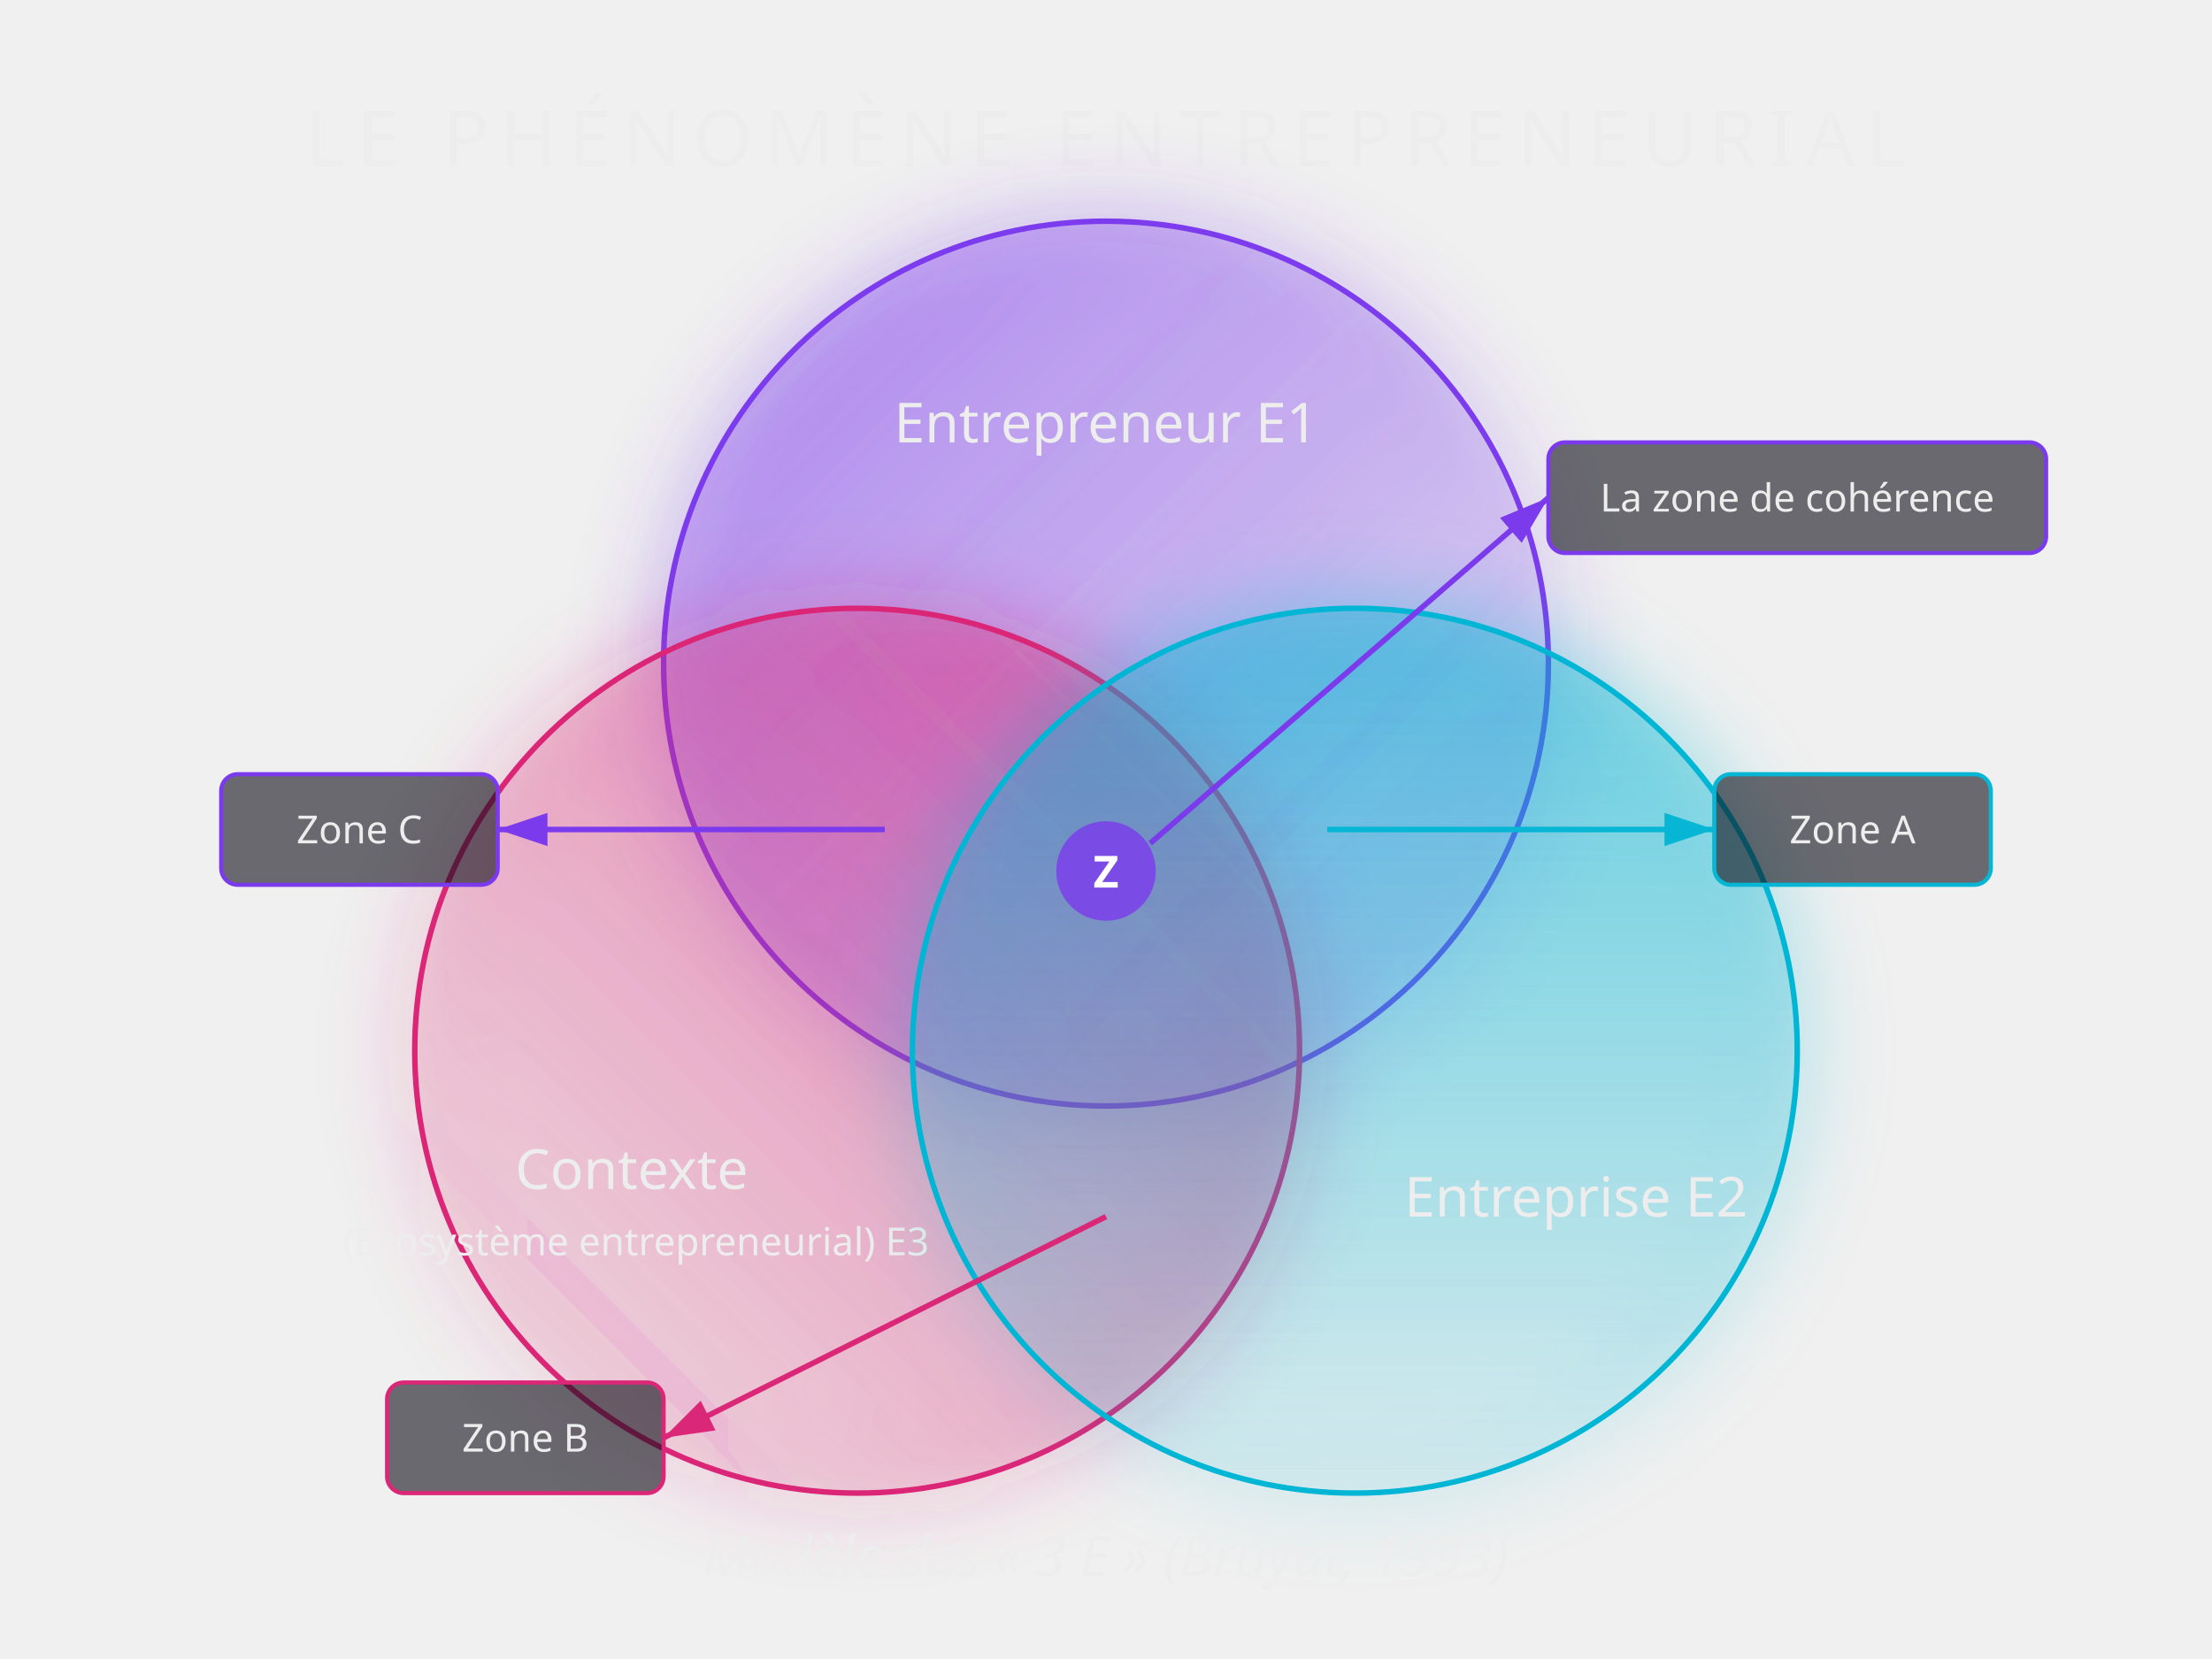
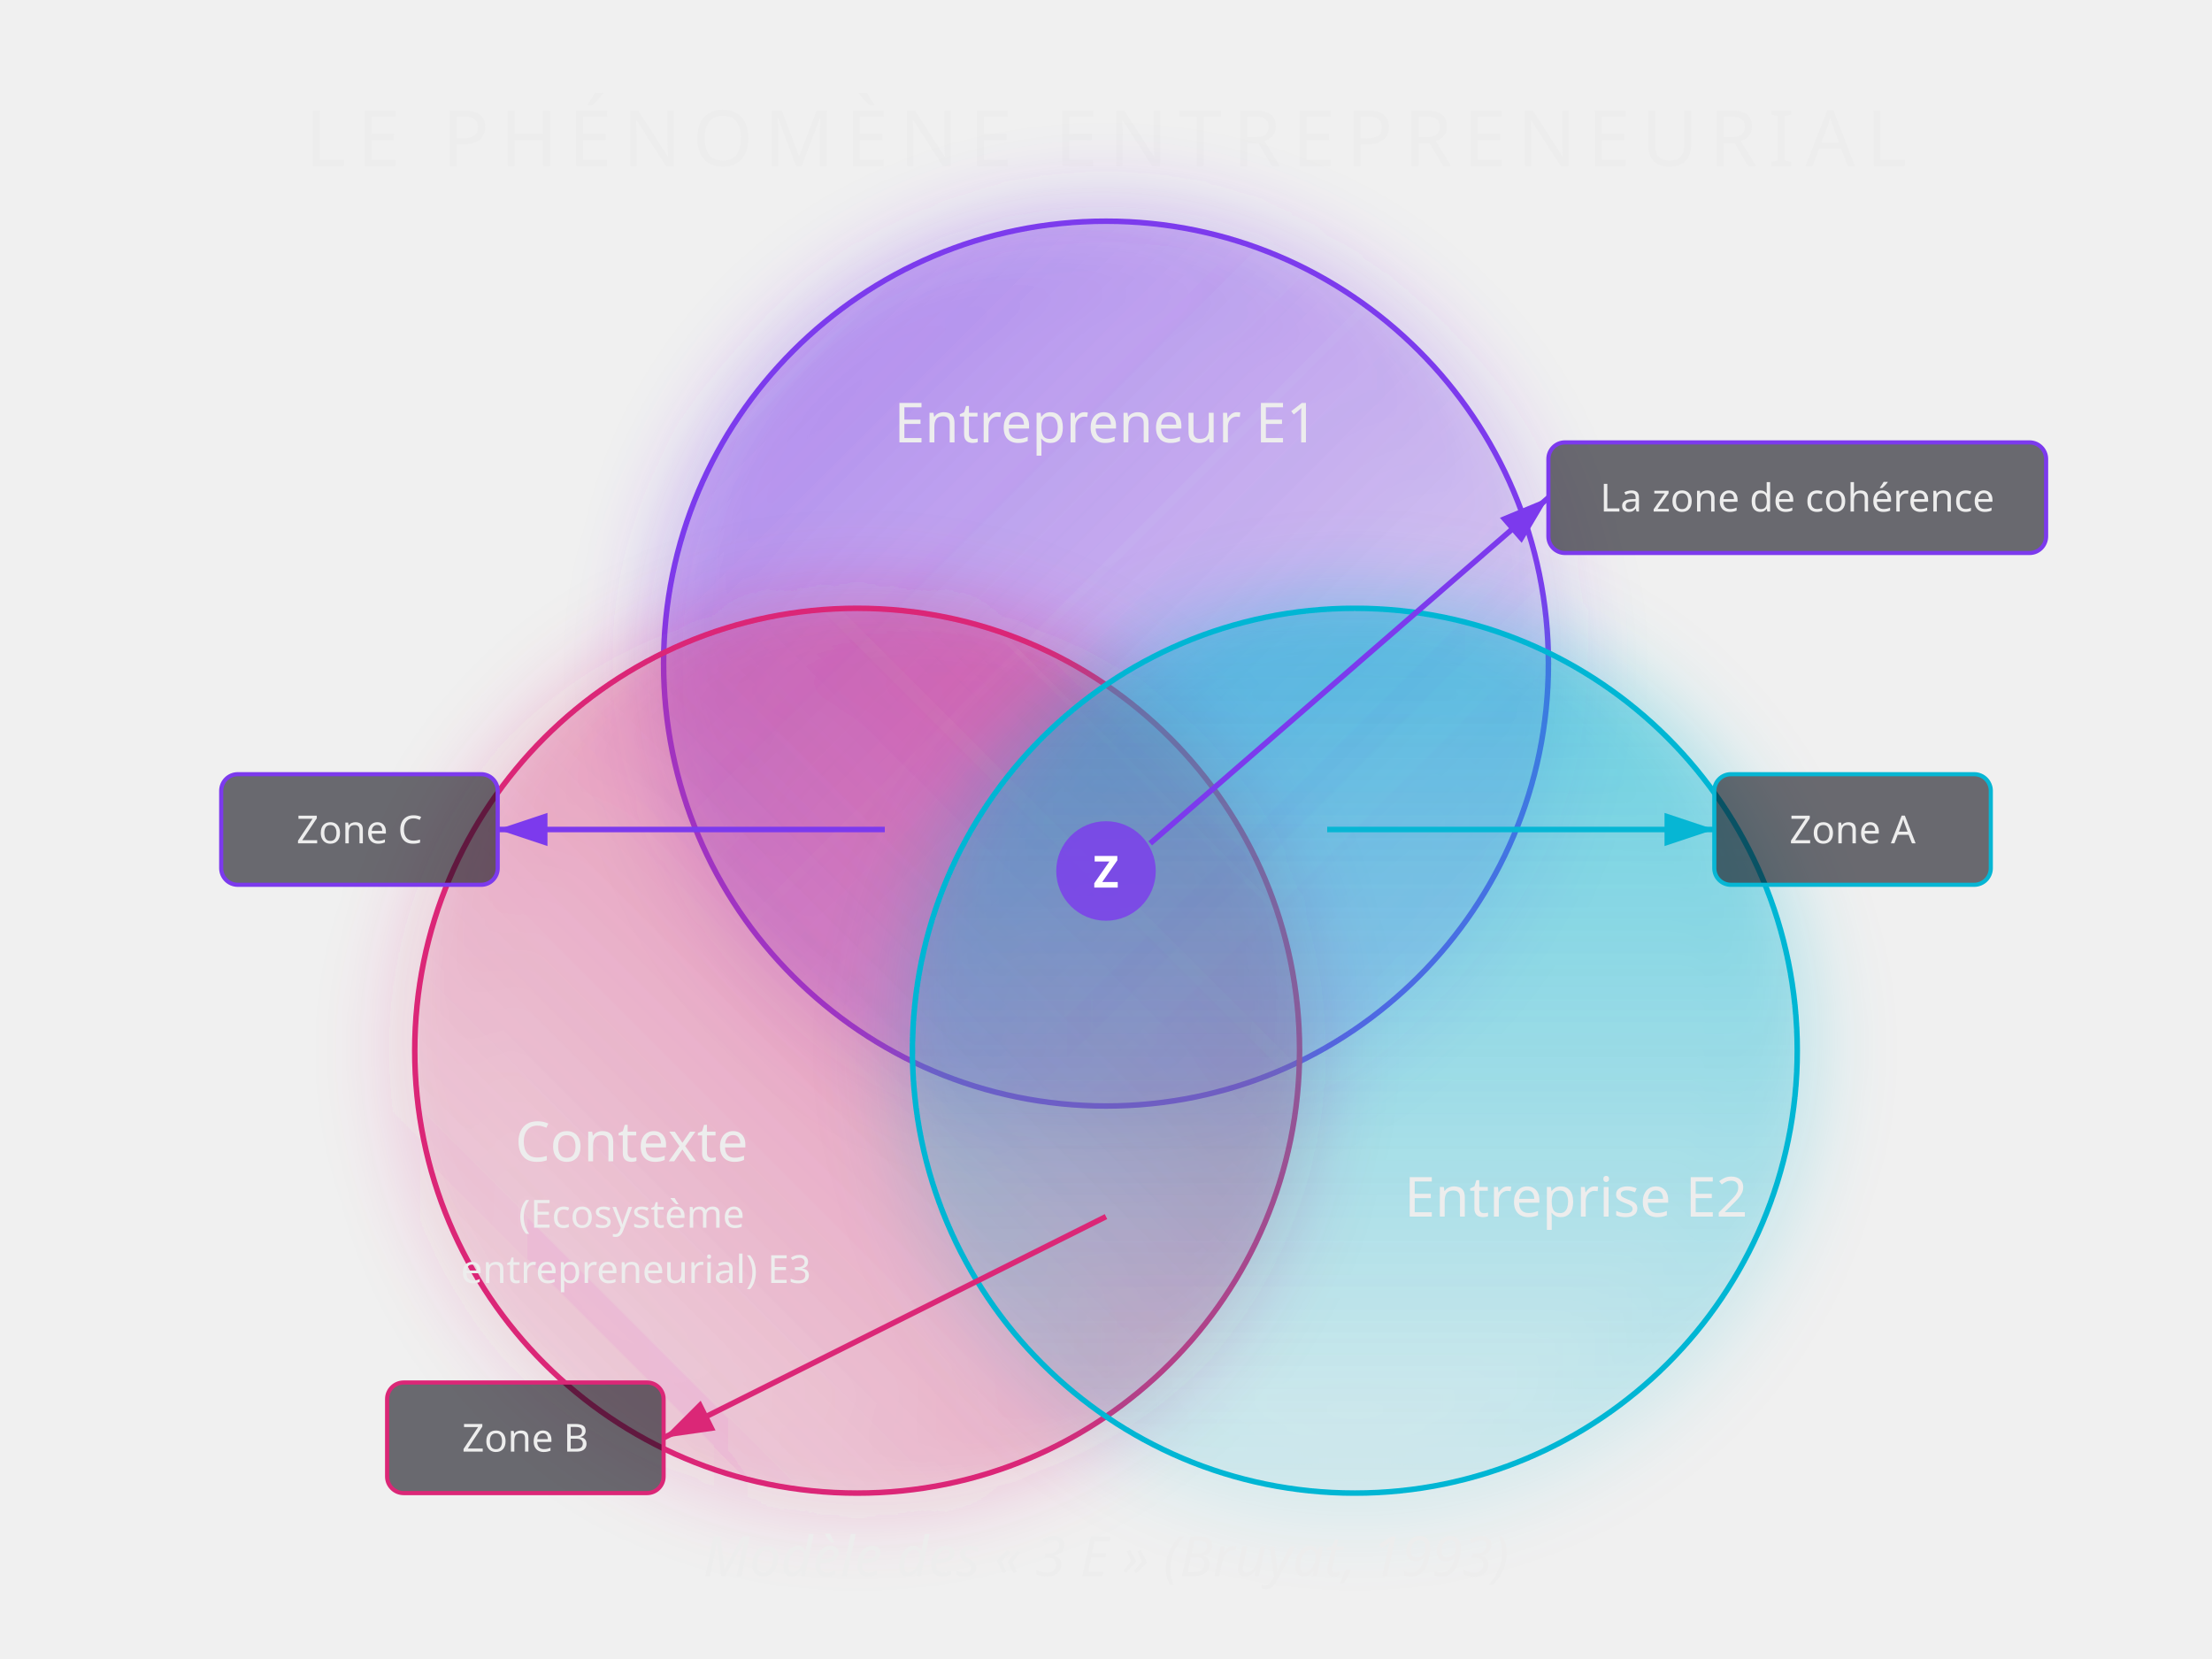
<svg xmlns="http://www.w3.org/2000/svg" viewBox="0 0 800 600">
  <defs>
    <linearGradient id="grad1" x1="0%" y1="0%" x2="100%" y2="100%">
      <stop offset="0%" stop-color="#7c3aed" stop-opacity="0.35" />
      <stop offset="100%" stop-color="#7c3aed" stop-opacity="0.05" />
    </linearGradient>
    <linearGradient id="grad2" x1="0%" y1="0%" x2="0%" y2="100%">
      <stop offset="0%" stop-color="#06b6d4" stop-opacity="0.35" />
      <stop offset="100%" stop-color="#06b6d4" stop-opacity="0.05" />
    </linearGradient>
    <linearGradient id="grad3" x1="100%" y1="0%" x2="0%" y2="100%">
      <stop offset="0%" stop-color="#db2777" stop-opacity="0.35" />
      <stop offset="100%" stop-color="#db2777" stop-opacity="0.05" />
    </linearGradient>
    <filter id="glow" x="-20%" y="-20%" width="140%" height="140%">
      <feGaussianBlur stdDeviation="15" result="blur" />
      <feMerge>
        <feMergeNode in="blur" />
        <feMergeNode in="SourceGraphic" />
      </feMerge>
    </filter>
    <marker id="arrow-Z" markerWidth="10" markerHeight="10" refX="9" refY="3" orient="auto" markerUnits="strokeWidth">
      <path d="M0,0 L0,6 L9,3 z" fill="#7c3aed" />
    </marker>
    <marker id="arrow-A" markerWidth="10" markerHeight="10" refX="9" refY="3" orient="auto" markerUnits="strokeWidth">
      <path d="M0,0 L0,6 L9,3 z" fill="#06b6d4" />
    </marker>
    <marker id="arrow-B" markerWidth="10" markerHeight="10" refX="9" refY="3" orient="auto" markerUnits="strokeWidth">
      <path d="M0,0 L0,6 L9,3 z" fill="#db2777" />
    </marker>
    <marker id="arrow-C" markerWidth="10" markerHeight="10" refX="9" refY="3" orient="auto" markerUnits="strokeWidth">
      <path d="M0,0 L0,6 L9,3 z" fill="#7c3aed" />
    </marker>
  </defs>
  <rect width="100%" height="100%" fill="transparent" />
  <text x="400" y="60" fill="#ededed" font-size="28" font-weight="200" font-family="system-ui, sans-serif" text-anchor="middle" letter-spacing="4">LE PHÉNOMÈNE ENTREPRENEURIAL</text>
  <circle cx="400" cy="240" r="160" fill="url(#grad1)" stroke="#7c3aed" stroke-width="2" filter="url(#glow)" />
  <text x="400" y="160" fill="#ededed" font-size="20" font-family="system-ui, sans-serif" text-anchor="middle" font-weight="300">Entrepreneur E1</text>
  <circle cx="310" cy="380" r="160" fill="url(#grad3)" stroke="#db2777" stroke-width="2" filter="url(#glow)" />
-   <text x="230" y="430" fill="#ededed" font-family="system-ui, sans-serif" text-anchor="middle" font-weight="300">
+   <text x="230" y="420" fill="#ededed" font-family="system-ui, sans-serif" text-anchor="middle" font-weight="300">
    <tspan x="230" dy="0" font-size="20">Contexte</tspan>
-     <tspan x="230" dy="24" font-size="14">(Ecosystème entrepreneurial) E3</tspan>
+     <tspan x="230" dy="24" font-size="14">(Ecosystème</tspan>
+     <tspan x="230" dy="20" font-size="14">entrepreneurial) E3</tspan>
  </text>
  <circle cx="490" cy="380" r="160" fill="url(#grad2)" stroke="#06b6d4" stroke-width="2" filter="url(#glow)" />
  <text x="570" y="440" fill="#ededed" font-size="20" font-family="system-ui, sans-serif" text-anchor="middle" font-weight="300">Entreprise E2</text>
  <circle cx="400" cy="315" r="18" fill="#7c3aed" opacity="0.8" />
  <text x="400" y="321" fill="#ffffff" font-size="16" font-family="system-ui, sans-serif" font-weight="bold" text-anchor="middle">Z</text>
  <g transform="translate(560, 160)">
    <rect x="0" y="0" width="180" height="40" rx="6" fill="rgba(15,15,26,0.6)" stroke="#7c3aed" stroke-width="1.5" />
    <text x="90" y="25" fill="#ededed" font-size="14" font-family="system-ui, sans-serif" text-anchor="middle">La zone de cohérence</text>
  </g>
  <line x1="416" y1="305" x2="560" y2="180" stroke="#7c3aed" stroke-width="2" marker-end="url(#arrow-Z)" />
  <g transform="translate(620, 280)">
    <rect x="0" y="0" width="100" height="40" rx="6" fill="rgba(15,15,26,0.6)" stroke="#06b6d4" stroke-width="1.5" />
    <text x="50" y="25" fill="#ededed" font-size="14" font-family="system-ui, sans-serif" text-anchor="middle">Zone A</text>
  </g>
  <line x1="480" y1="300" x2="620" y2="300" stroke="#06b6d4" stroke-width="2" marker-end="url(#arrow-A)" />
  <g transform="translate(140, 500)">
    <rect x="0" y="0" width="100" height="40" rx="6" fill="rgba(15,15,26,0.6)" stroke="#db2777" stroke-width="1.5" />
    <text x="50" y="25" fill="#ededed" font-size="14" font-family="system-ui, sans-serif" text-anchor="middle">Zone B</text>
  </g>
  <line x1="400" y1="440" x2="240" y2="520" stroke="#db2777" stroke-width="2" marker-end="url(#arrow-B)" />
  <g transform="translate(80, 280)">
    <rect x="0" y="0" width="100" height="40" rx="6" fill="rgba(15,15,26,0.6)" stroke="#7c3aed" stroke-width="1.5" />
    <text x="50" y="25" fill="#ededed" font-size="14" font-family="system-ui, sans-serif" text-anchor="middle">Zone C</text>
  </g>
  <line x1="320" y1="300" x2="180" y2="300" stroke="#7c3aed" stroke-width="2" marker-end="url(#arrow-C)" />
  <text x="400" y="570" fill="#ededed" font-size="20" font-weight="300" font-style="italic" font-family="system-ui, sans-serif" text-anchor="middle">Modèle des « 3 E » (Bruyat, 1993)</text>
</svg>
